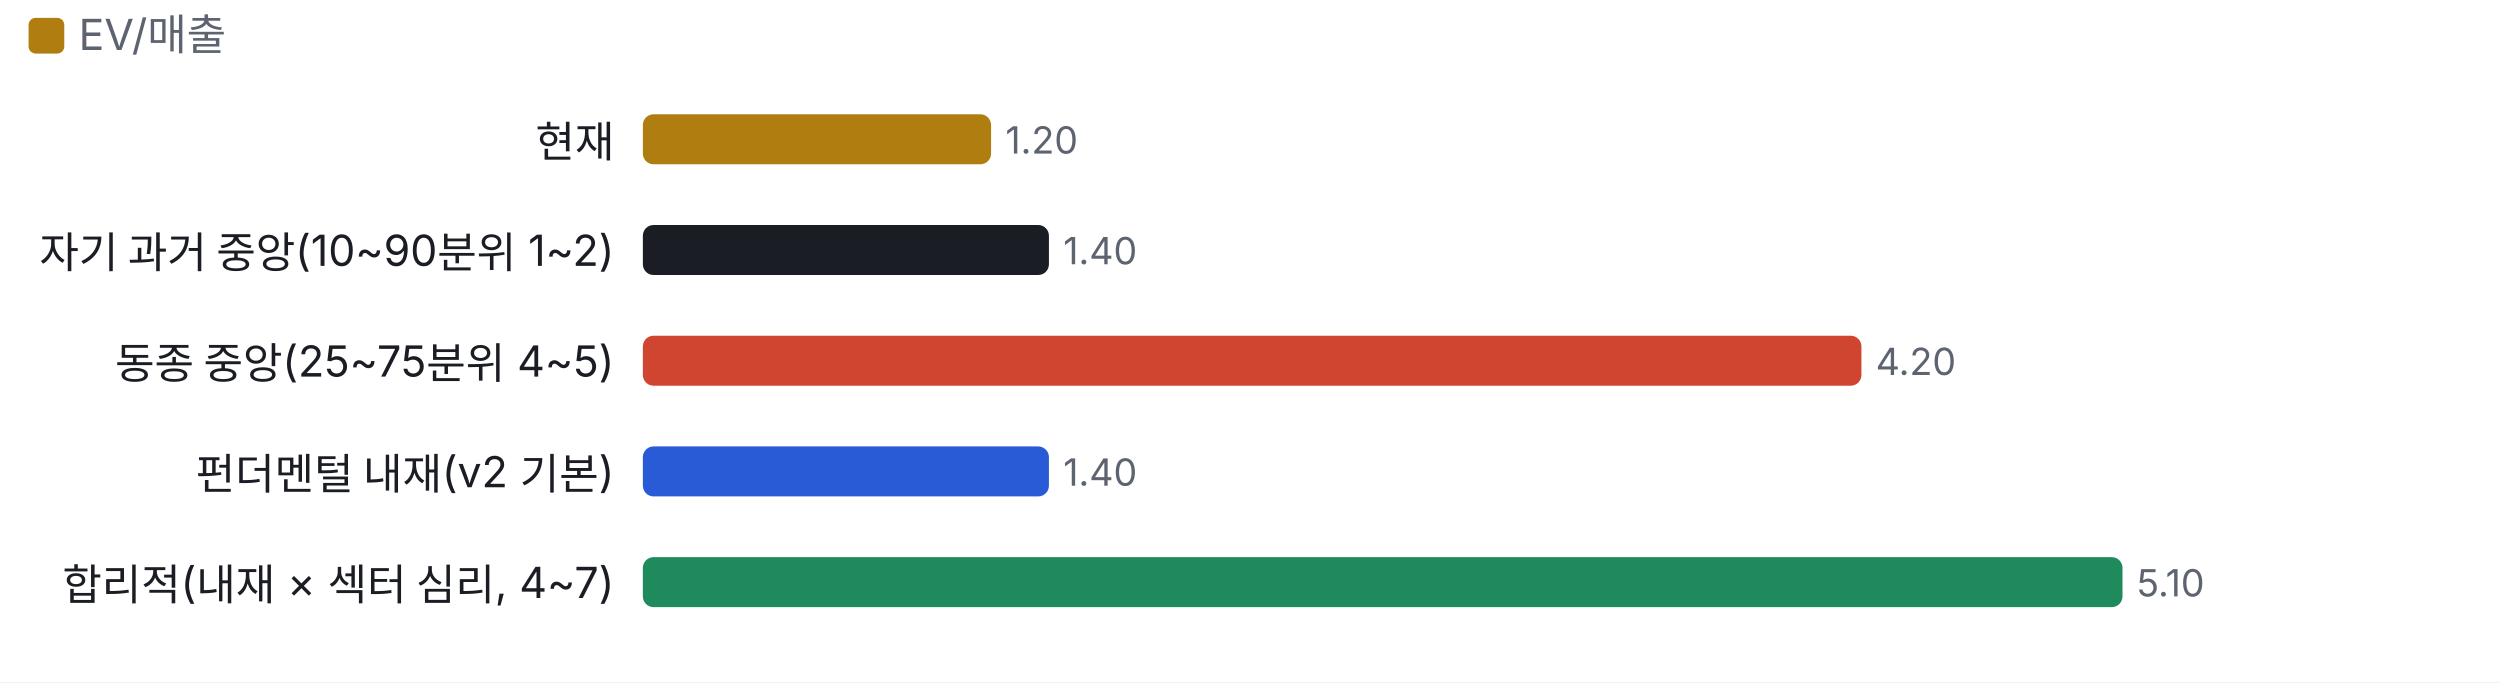
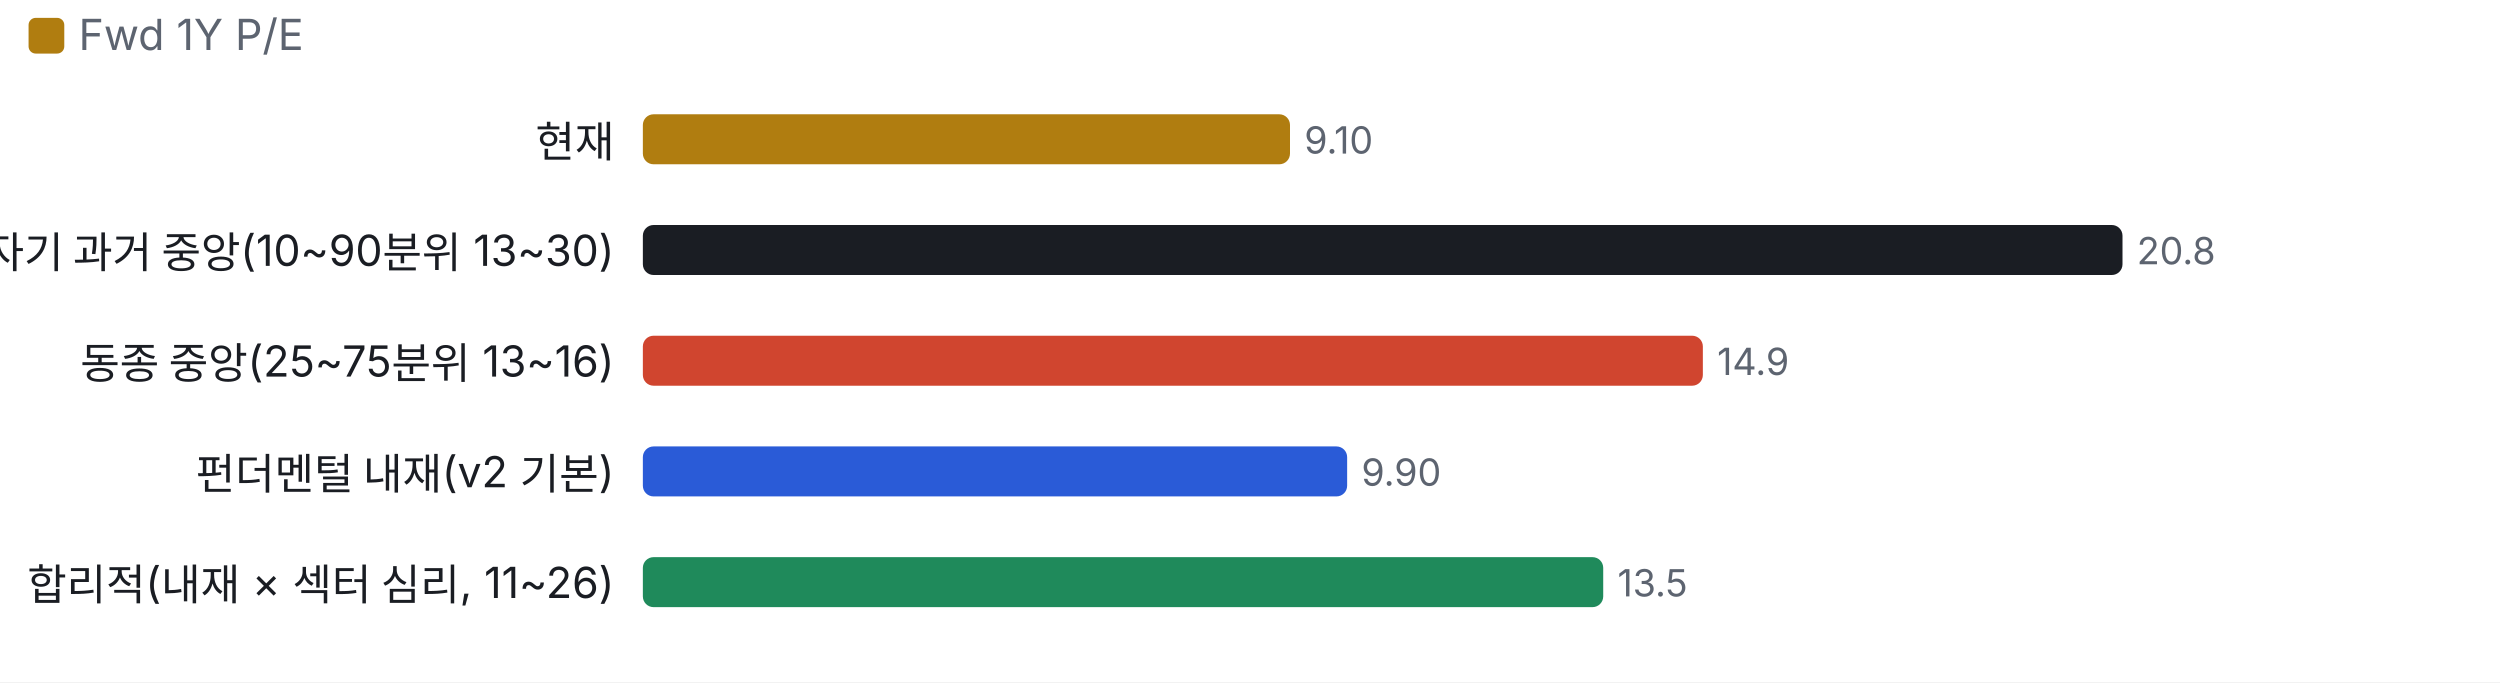
<svg xmlns="http://www.w3.org/2000/svg" viewBox="0 0 700 191" width="700" height="191">
  <style>text{fill:#5d6470;font-size:10.5px;font-family:-apple-system,'Apple SD Gothic Neo','Malgun Gothic',sans-serif}</style>
  <rect width="100%" height="100%" fill="#ffffff" />
  <rect x="8" y="5" width="10" height="10" rx="2" fill="#b07d10" />
-   <text x="22" y="14" style="font-size:12px">EV/매출</text>
+   <text x="22" y="14" style="font-size:12px">Fwd 1Y P/E</text>
  <g transform="translate(0,22)">
    <text x="172" y="22" text-anchor="end" style="fill:#1a1d23;font-size:12px">현재</text>
-     <rect x="180.0" y="10" width="97.5" height="14" rx="3" fill="#b07d10" />
-     <text x="281.5" y="21">1.20</text>
-     <text x="172" y="53" text-anchor="end" style="fill:#1a1d23;font-size:12px">자기 과거 중앙(10~90분위 1~2)</text>
-     <rect x="180.0" y="41" width="113.7" height="14" rx="3" fill="#1a1d23" />
-     <text x="297.7" y="52">1.40</text>
-     <text x="172" y="84" text-anchor="end" style="fill:#1a1d23;font-size:12px">동종 중앙(25~75분위 4~5)</text>
-     <rect x="180.0" y="72" width="341.2" height="14" rx="3" fill="#d0452f" />
-     <text x="525.2" y="83">4.20</text>
+     <rect x="180.0" y="10" width="181.2" height="14" rx="3" fill="#b07d10" />
+     <text x="365.2" y="21">9.10</text>
+     <text x="172" y="53" text-anchor="end" style="fill:#1a1d23;font-size:12px">자기 과거 중앙(10~90분위 13~30)</text>
+     <rect x="180.0" y="41" width="414.3" height="14" rx="3" fill="#1a1d23" />
+     <text x="598.3" y="52">20.8</text>
+     <text x="172" y="84" text-anchor="end" style="fill:#1a1d23;font-size:12px">동종 중앙(25~75분위 13~16)</text>
+     <rect x="180.0" y="72" width="296.8" height="14" rx="3" fill="#d0452f" />
+     <text x="480.8" y="83">14.9</text>
    <text x="172" y="115" text-anchor="end" style="fill:#1a1d23;font-size:12px">펀더멘털 내재(v2 기본)</text>
-     <rect x="180.0" y="103" width="113.7" height="14" rx="3" fill="#2a5bd7" />
-     <text x="297.7" y="114">1.40</text>
-     <text x="172" y="146" text-anchor="end" style="fill:#1a1d23;font-size:12px">합리적(내재 × 섹터 심리, 4~7)</text>
-     <rect x="180.0" y="134" width="414.3" height="14" rx="3" fill="#1f8a5b" />
-     <text x="598.3" y="145">5.10</text>
+     <rect x="180.0" y="103" width="197.2" height="14" rx="3" fill="#2a5bd7" />
+     <text x="381.2" y="114">9.90</text>
+     <text x="172" y="146" text-anchor="end" style="fill:#1a1d23;font-size:12px">합리적(내재 × 섹터 심리, 11~26)</text>
+     <rect x="180.0" y="134" width="268.9" height="14" rx="3" fill="#1f8a5b" />
+     <text x="452.9" y="145">13.5</text>
  </g>
</svg>
